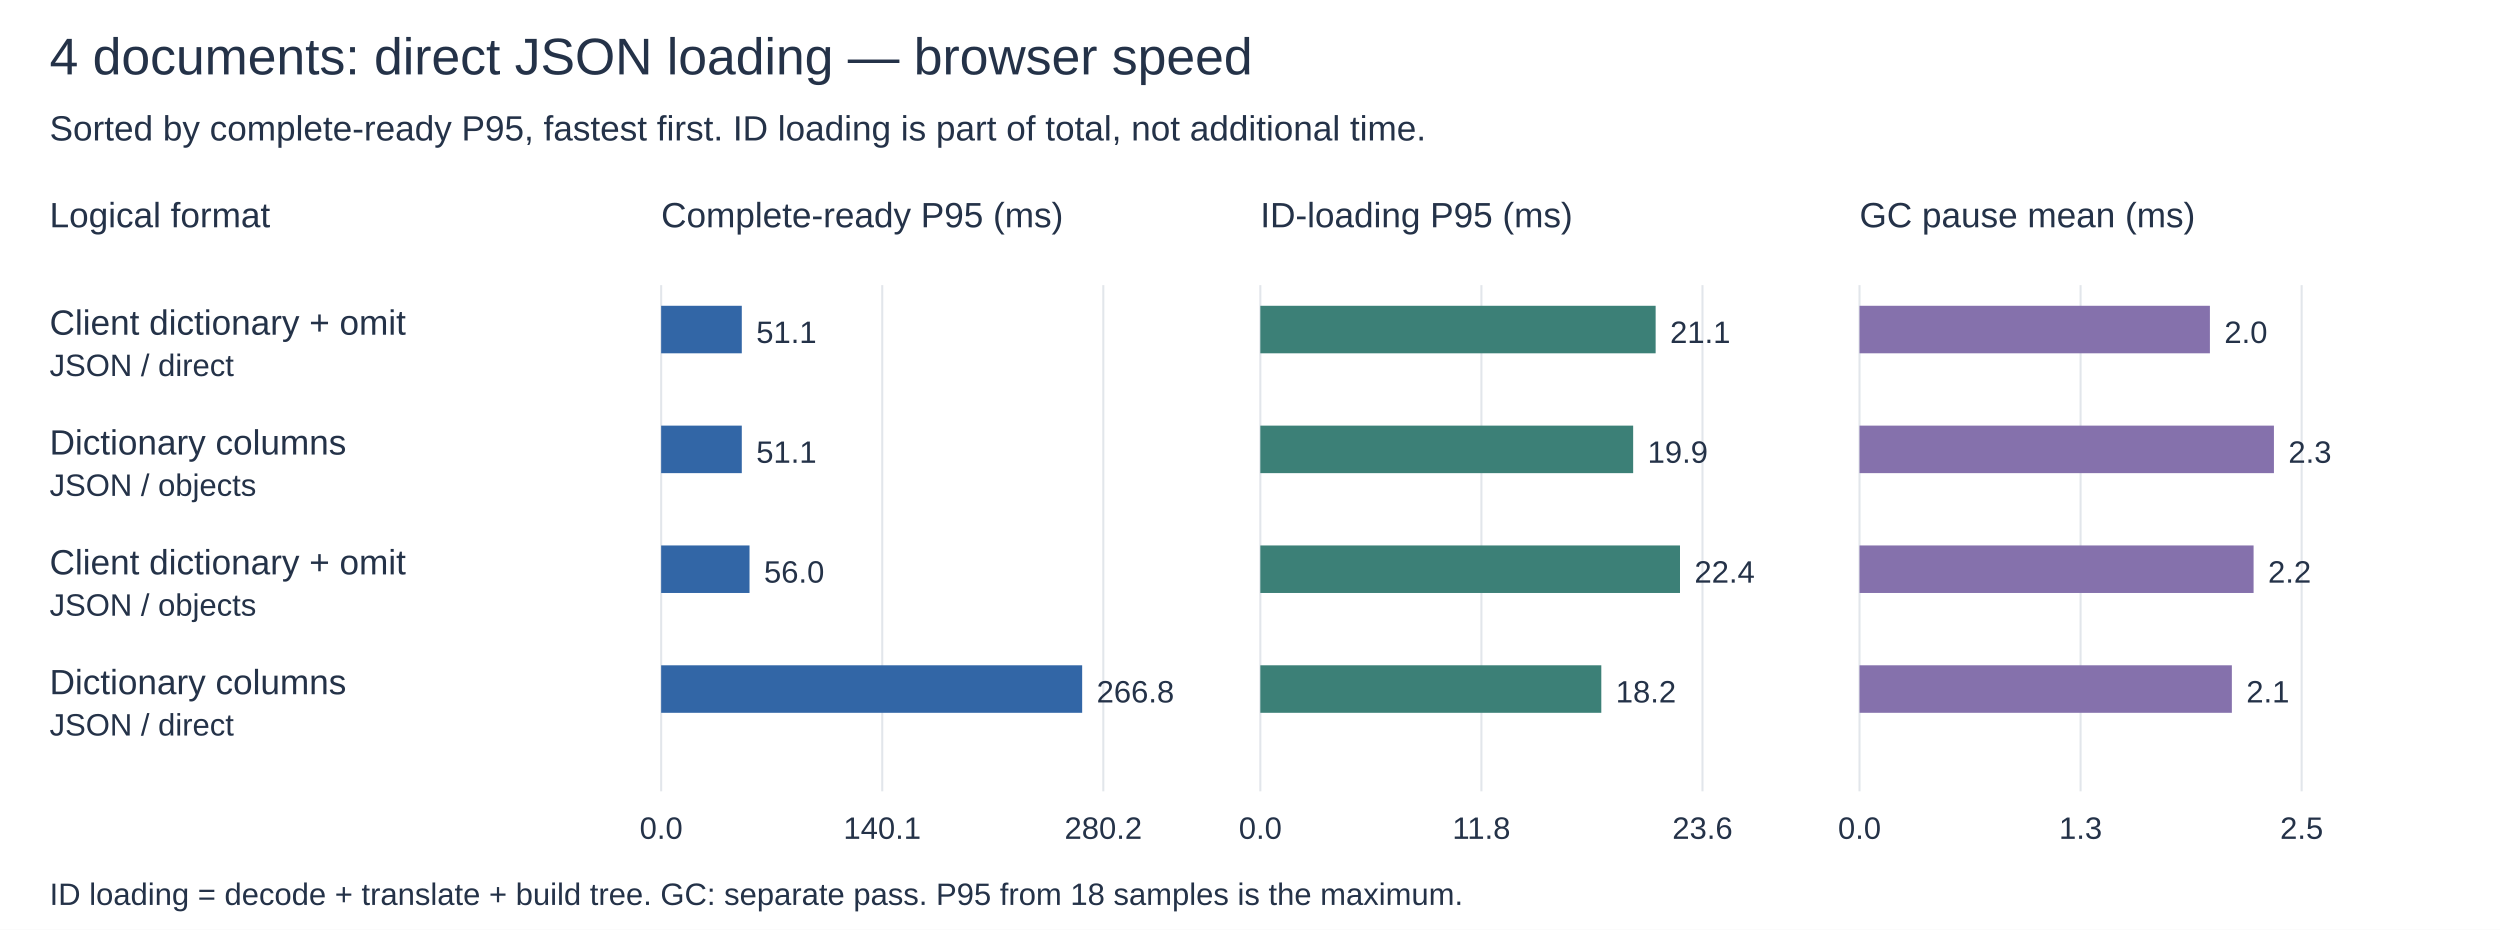
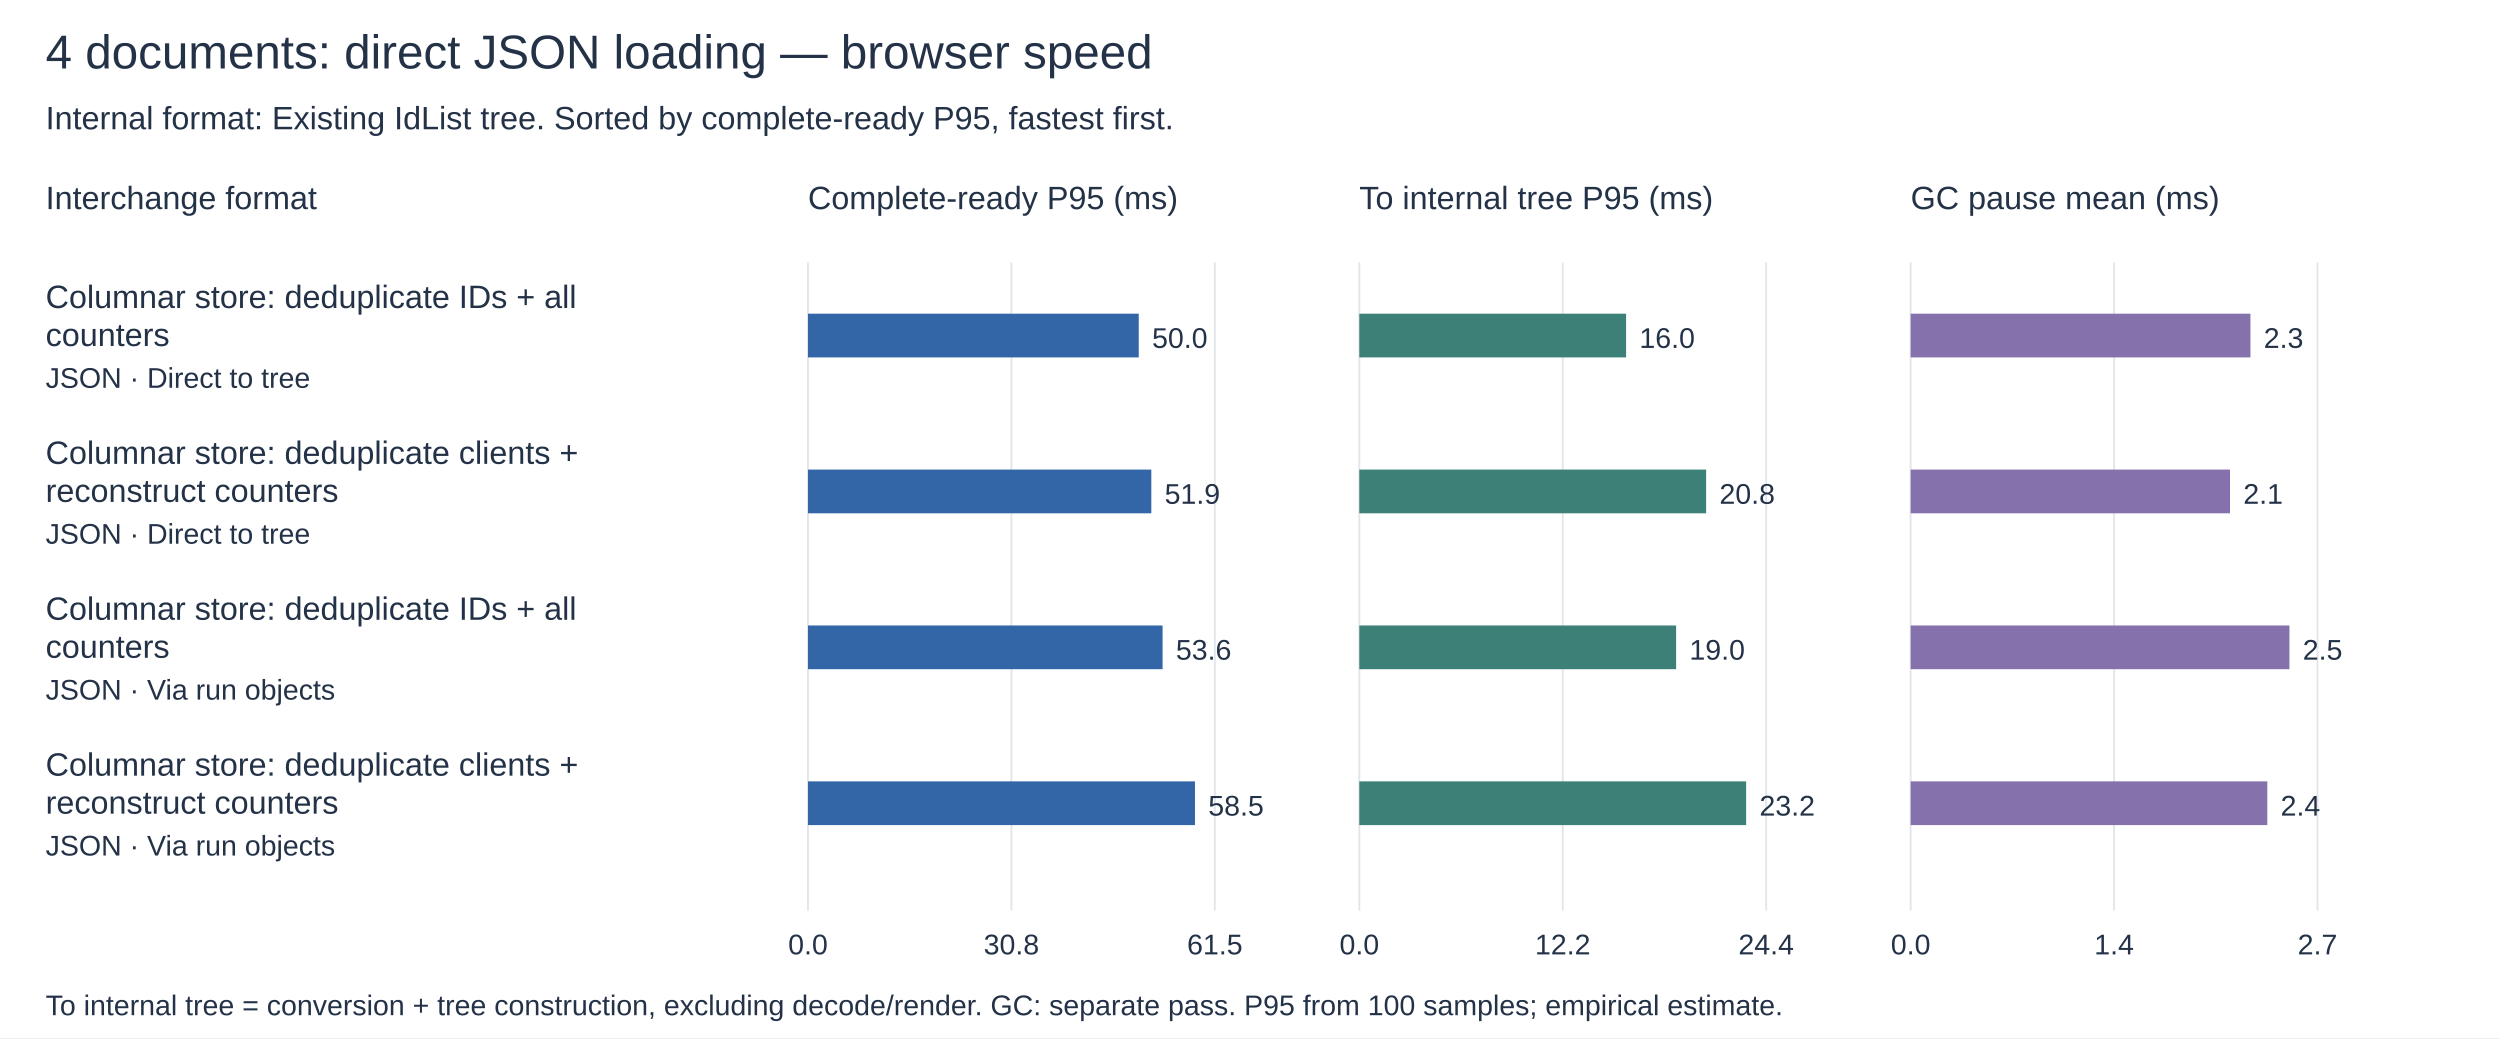
- <svg xmlns="http://www.w3.org/2000/svg" width="1210" height="450" viewBox="0 0 1210 450" role="img" aria-labelledby="title desc">
+ <svg xmlns="http://www.w3.org/2000/svg" width="1315" height="546" viewBox="0 0 1315 546" role="img" aria-labelledby="title desc">
  <style>text{font:17px Arial,Helvetica,sans-serif;fill:#243248}.small{font-size:15px}.title{font-size:25px;font-weight:500}</style>
-   <rect width="1210" height="450" fill="white" />
+   <rect width="1315" height="546" fill="white" />
  <text x="24" y="36" class="title">4 documents: direct JSON loading — browser speed</text>
-   <text x="24" y="68">Sorted by complete-ready P95, fastest first. ID loading is part of total, not additional time.</text>
-   <text x="24" y="110">Logical format</text>
-   <text x="320" y="110">Complete-ready P95 (ms)</text>
-   <line x1="320" x2="320" y1="138" y2="383" stroke="#e2e6eb" />
-   <text x="320" y="406" class="small" text-anchor="middle">0.0</text>
-   <line x1="427" x2="427" y1="138" y2="383" stroke="#e2e6eb" />
-   <text x="427" y="406" class="small" text-anchor="middle">140.1</text>
-   <line x1="534" x2="534" y1="138" y2="383" stroke="#e2e6eb" />
-   <text x="534" y="406" class="small" text-anchor="middle">280.2</text>
-   <rect x="320" y="148" width="39.027" height="23" fill="#3266a6" />
-   <text x="366.027" y="166" class="small">51.1</text>
-   <rect x="320" y="206" width="39.027" height="23" fill="#3266a6" />
-   <text x="366.027" y="224" class="small">51.1</text>
-   <rect x="320" y="264" width="42.769" height="23" fill="#3266a6" />
-   <text x="369.769" y="282" class="small">56.0</text>
-   <rect x="320" y="322" width="203.766" height="23" fill="#3266a6" />
-   <text x="530.766" y="340" class="small">266.8</text>
-   <text x="610" y="110">ID-loading P95 (ms)</text>
-   <line x1="610" x2="610" y1="138" y2="383" stroke="#e2e6eb" />
-   <text x="610" y="406" class="small" text-anchor="middle">0.0</text>
-   <line x1="717" x2="717" y1="138" y2="383" stroke="#e2e6eb" />
-   <text x="717" y="406" class="small" text-anchor="middle">11.8</text>
-   <line x1="824" x2="824" y1="138" y2="383" stroke="#e2e6eb" />
-   <text x="824" y="406" class="small" text-anchor="middle">23.6</text>
-   <rect x="610" y="148" width="191.331" height="23" fill="#3c8077" />
-   <text x="808.331" y="166" class="small">21.1</text>
-   <rect x="610" y="206" width="180.449" height="23" fill="#3c8077" />
-   <text x="797.449" y="224" class="small">19.9</text>
-   <rect x="610" y="264" width="203.119" height="23" fill="#3c8077" />
-   <text x="820.119" y="282" class="small">22.4</text>
-   <rect x="610" y="322" width="165.034" height="23" fill="#3c8077" />
-   <text x="782.034" y="340" class="small">18.2</text>
-   <text x="900" y="110">GC pause mean (ms)</text>
-   <line x1="900" x2="900" y1="138" y2="383" stroke="#e2e6eb" />
-   <text x="900" y="406" class="small" text-anchor="middle">0.0</text>
-   <line x1="1007" x2="1007" y1="138" y2="383" stroke="#e2e6eb" />
-   <text x="1007" y="406" class="small" text-anchor="middle">1.3</text>
-   <line x1="1114" x2="1114" y1="138" y2="383" stroke="#e2e6eb" />
-   <text x="1114" y="406" class="small" text-anchor="middle">2.5</text>
-   <rect x="900" y="148" width="169.595" height="23" fill="#8571ac" />
-   <text x="1076.595" y="166" class="small">2.0</text>
-   <rect x="900" y="206" width="200.582" height="23" fill="#8571ac" />
-   <text x="1107.582" y="224" class="small">2.3</text>
-   <rect x="900" y="264" width="190.738" height="23" fill="#8571ac" />
-   <text x="1097.738" y="282" class="small">2.2</text>
-   <rect x="900" y="322" width="180.22" height="23" fill="#8571ac" />
-   <text x="1087.22" y="340" class="small">2.1</text>
-   <text x="24" y="162">Client dictionary + omit</text>
-   <text x="24" y="182" class="small">JSON / direct</text>
-   <text x="24" y="220">Dictionary columns</text>
-   <text x="24" y="240" class="small">JSON / objects</text>
-   <text x="24" y="278">Client dictionary + omit</text>
-   <text x="24" y="298" class="small">JSON / objects</text>
-   <text x="24" y="336">Dictionary columns</text>
-   <text x="24" y="356" class="small">JSON / direct</text>
-   <text x="24" y="438" class="small">ID loading = decode + translate + build tree. GC: separate pass. P95 from 18 samples is the maximum.</text>
+   <text x="24" y="68">Internal format: Existing IdList tree. Sorted by complete-ready P95, fastest first.</text>
+   <text x="24" y="110">Interchange format</text>
+   <text x="425" y="110">Complete-ready P95 (ms)</text>
+   <line x1="425" x2="425" y1="138" y2="479" stroke="#e2e6eb" />
+   <text x="425" y="502" class="small" text-anchor="middle">0.0</text>
+   <line x1="532" x2="532" y1="138" y2="479" stroke="#e2e6eb" />
+   <text x="532" y="502" class="small" text-anchor="middle">30.8</text>
+   <line x1="639" x2="639" y1="138" y2="479" stroke="#e2e6eb" />
+   <text x="639" y="502" class="small" text-anchor="middle">61.5</text>
+   <rect x="425" y="165" width="173.984" height="23" fill="#3266a6" />
+   <text x="605.984" y="183" class="small">50.0</text>
+   <rect x="425" y="247" width="180.595" height="23" fill="#3266a6" />
+   <text x="612.595" y="265" class="small">51.9</text>
+   <rect x="425" y="329" width="186.511" height="23" fill="#3266a6" />
+   <text x="618.511" y="347" class="small">53.6</text>
+   <rect x="425" y="411" width="203.561" height="23" fill="#3266a6" />
+   <text x="635.561" y="429" class="small">58.5</text>
+   <text x="715" y="110">To internal tree P95 (ms)</text>
+   <line x1="715" x2="715" y1="138" y2="479" stroke="#e2e6eb" />
+   <text x="715" y="502" class="small" text-anchor="middle">0.0</text>
+   <line x1="822" x2="822" y1="138" y2="479" stroke="#e2e6eb" />
+   <text x="822" y="502" class="small" text-anchor="middle">12.2</text>
+   <line x1="929" x2="929" y1="138" y2="479" stroke="#e2e6eb" />
+   <text x="929" y="502" class="small" text-anchor="middle">24.4</text>
+   <rect x="715" y="165" width="140.328" height="23" fill="#3c8077" />
+   <text x="862.328" y="183" class="small">16.0</text>
+   <rect x="715" y="247" width="182.426" height="23" fill="#3c8077" />
+   <text x="904.426" y="265" class="small">20.8</text>
+   <rect x="715" y="329" width="166.639" height="23" fill="#3c8077" />
+   <text x="888.639" y="347" class="small">19.0</text>
+   <rect x="715" y="411" width="203.475" height="23" fill="#3c8077" />
+   <text x="925.475" y="429" class="small">23.2</text>
+   <text x="1005" y="110">GC pause mean (ms)</text>
+   <line x1="1005" x2="1005" y1="138" y2="479" stroke="#e2e6eb" />
+   <text x="1005" y="502" class="small" text-anchor="middle">0.0</text>
+   <line x1="1112" x2="1112" y1="138" y2="479" stroke="#e2e6eb" />
+   <text x="1112" y="502" class="small" text-anchor="middle">1.4</text>
+   <line x1="1219" x2="1219" y1="138" y2="479" stroke="#e2e6eb" />
+   <text x="1219" y="502" class="small" text-anchor="middle">2.7</text>
+   <rect x="1005" y="165" width="178.73" height="23" fill="#8571ac" />
+   <text x="1190.73" y="183" class="small">2.3</text>
+   <rect x="1005" y="247" width="167.98" height="23" fill="#8571ac" />
+   <text x="1179.98" y="265" class="small">2.1</text>
+   <rect x="1005" y="329" width="199.248" height="23" fill="#8571ac" />
+   <text x="1211.248" y="347" class="small">2.5</text>
+   <rect x="1005" y="411" width="187.607" height="23" fill="#8571ac" />
+   <text x="1199.607" y="429" class="small">2.4</text>
+   <text x="24" y="162">Columnar store: deduplicate IDs + all</text>
+   <text x="24" y="182">counters</text>
+   <text x="24" y="204" class="small">JSON · Direct to tree</text>
+   <text x="24" y="244">Columnar store: deduplicate clients +</text>
+   <text x="24" y="264">reconstruct counters</text>
+   <text x="24" y="286" class="small">JSON · Direct to tree</text>
+   <text x="24" y="326">Columnar store: deduplicate IDs + all</text>
+   <text x="24" y="346">counters</text>
+   <text x="24" y="368" class="small">JSON · Via run objects</text>
+   <text x="24" y="408">Columnar store: deduplicate clients +</text>
+   <text x="24" y="428">reconstruct counters</text>
+   <text x="24" y="450" class="small">JSON · Via run objects</text>
+   <text x="24" y="534" class="small">To internal tree = conversion + tree construction, excluding decode/render. GC: separate pass. P95 from 100 samples; empirical estimate.</text>
</svg>
